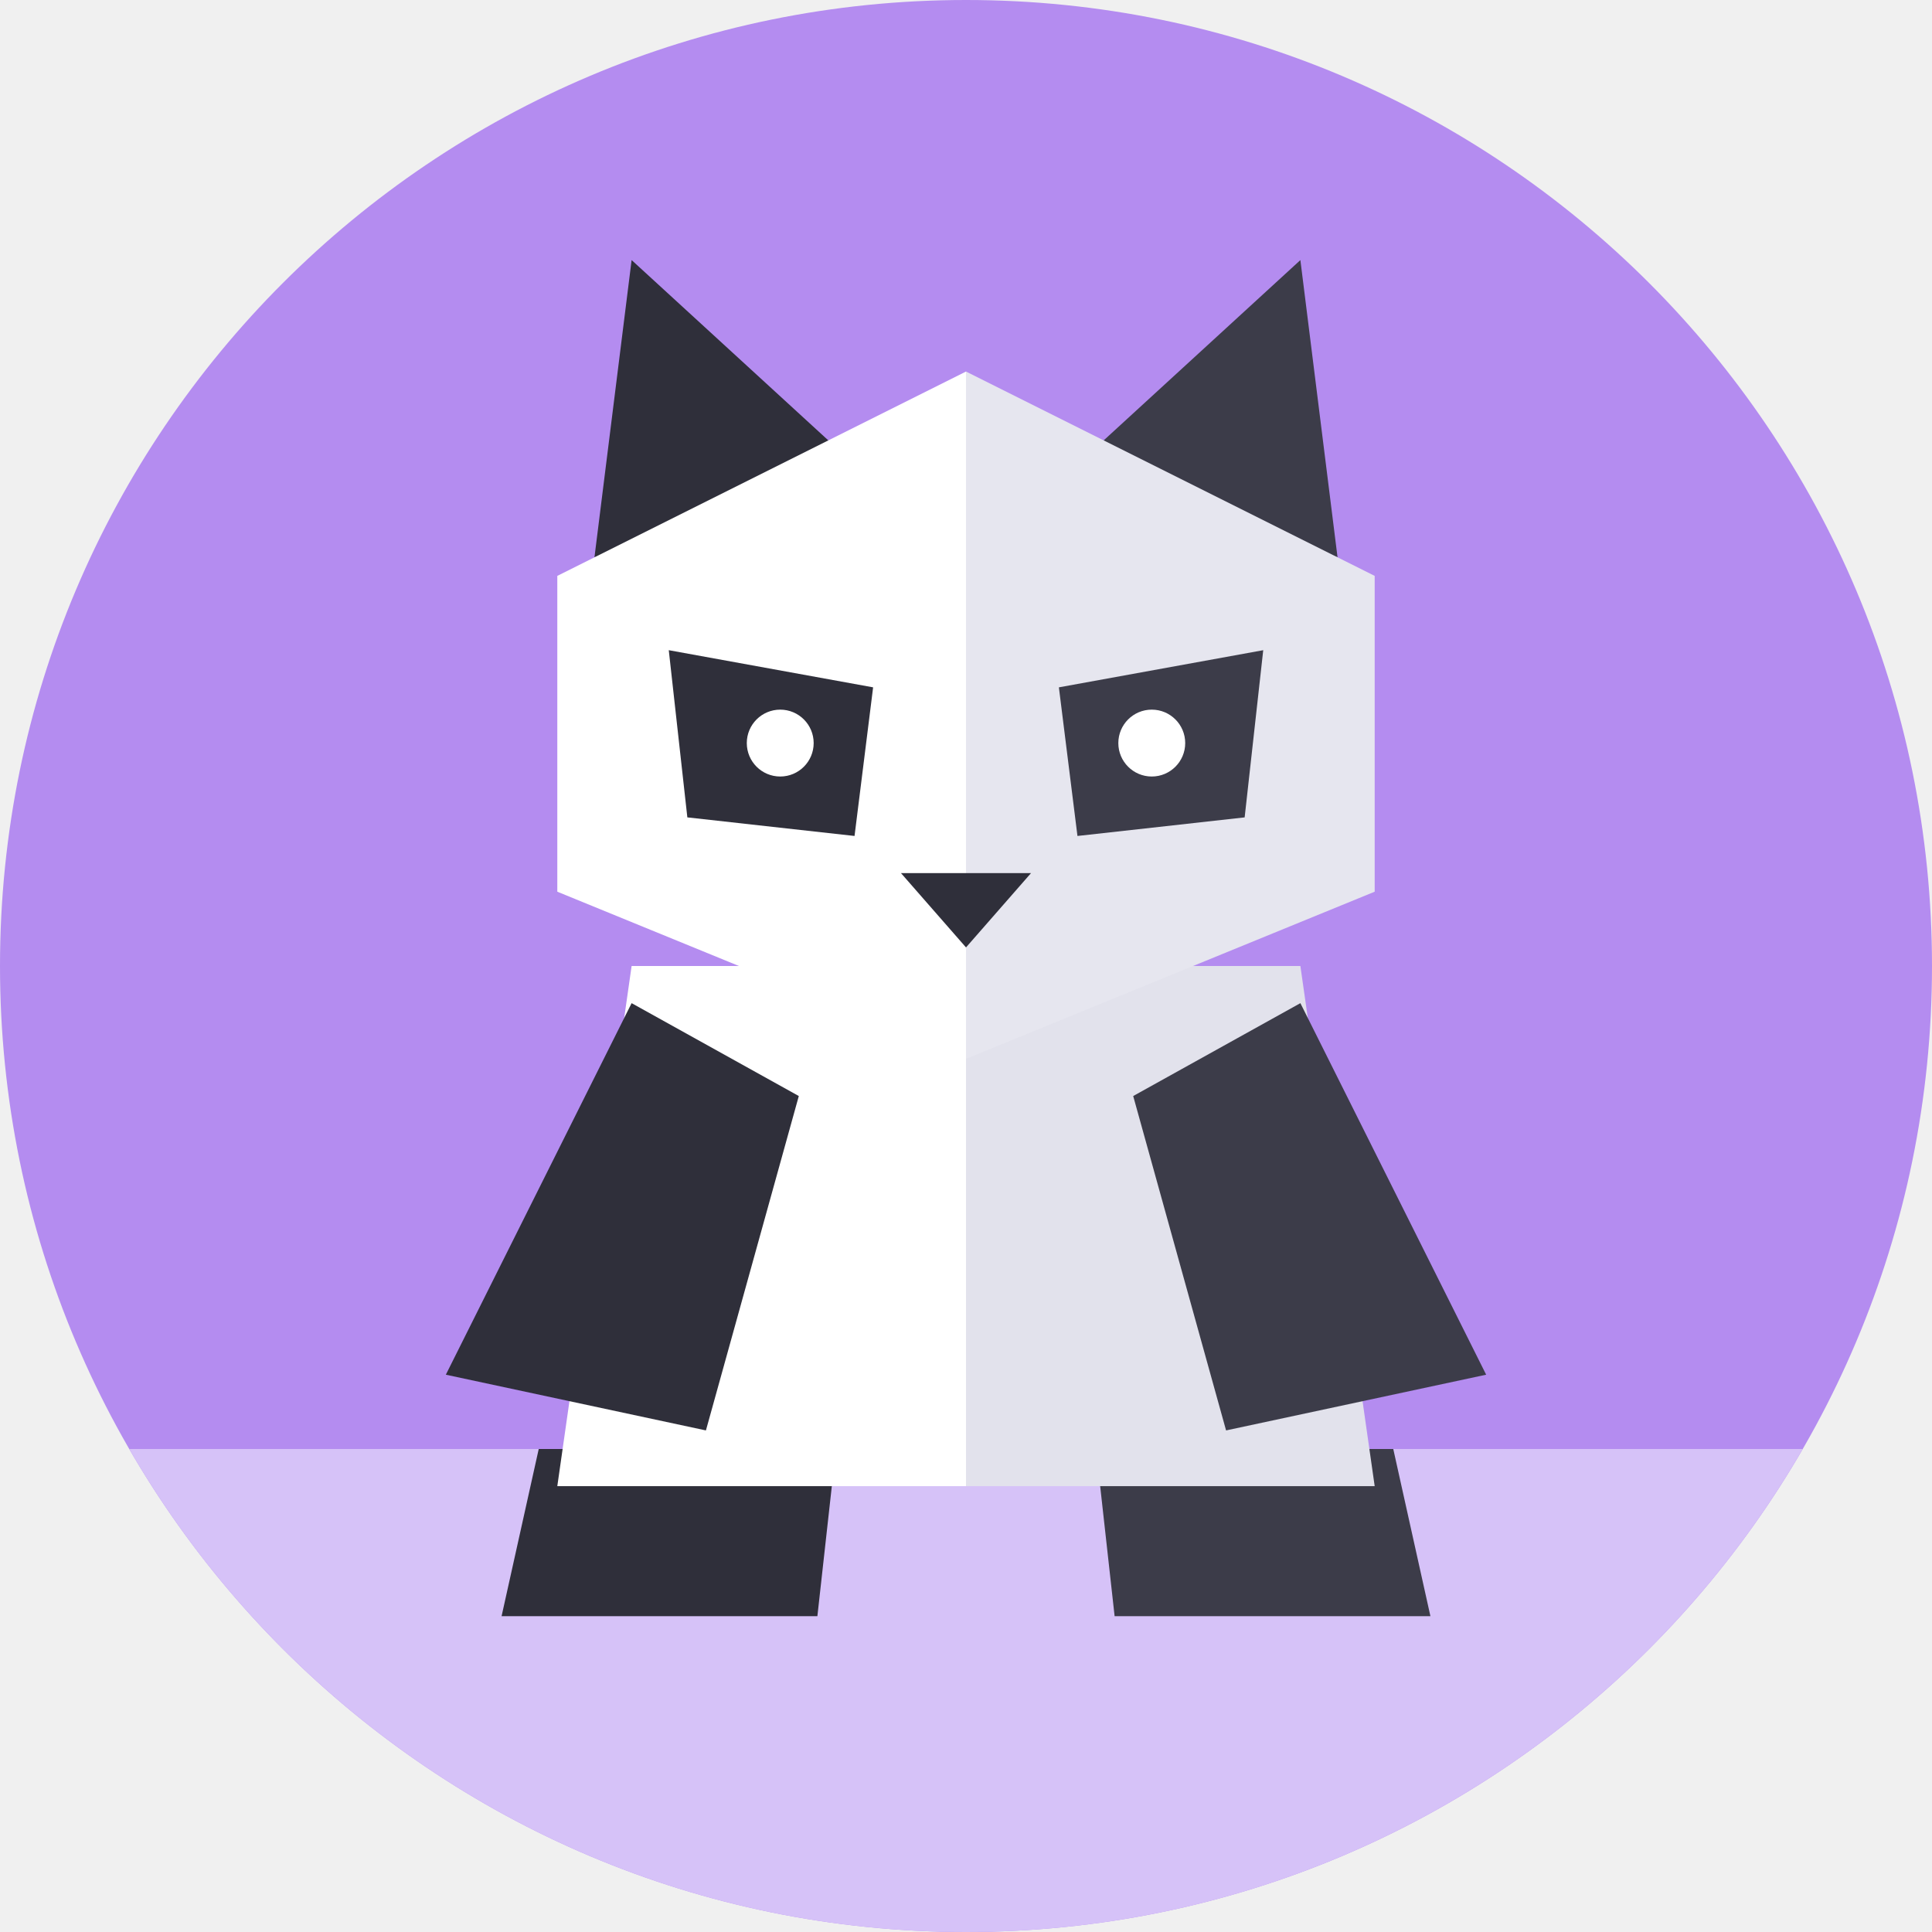
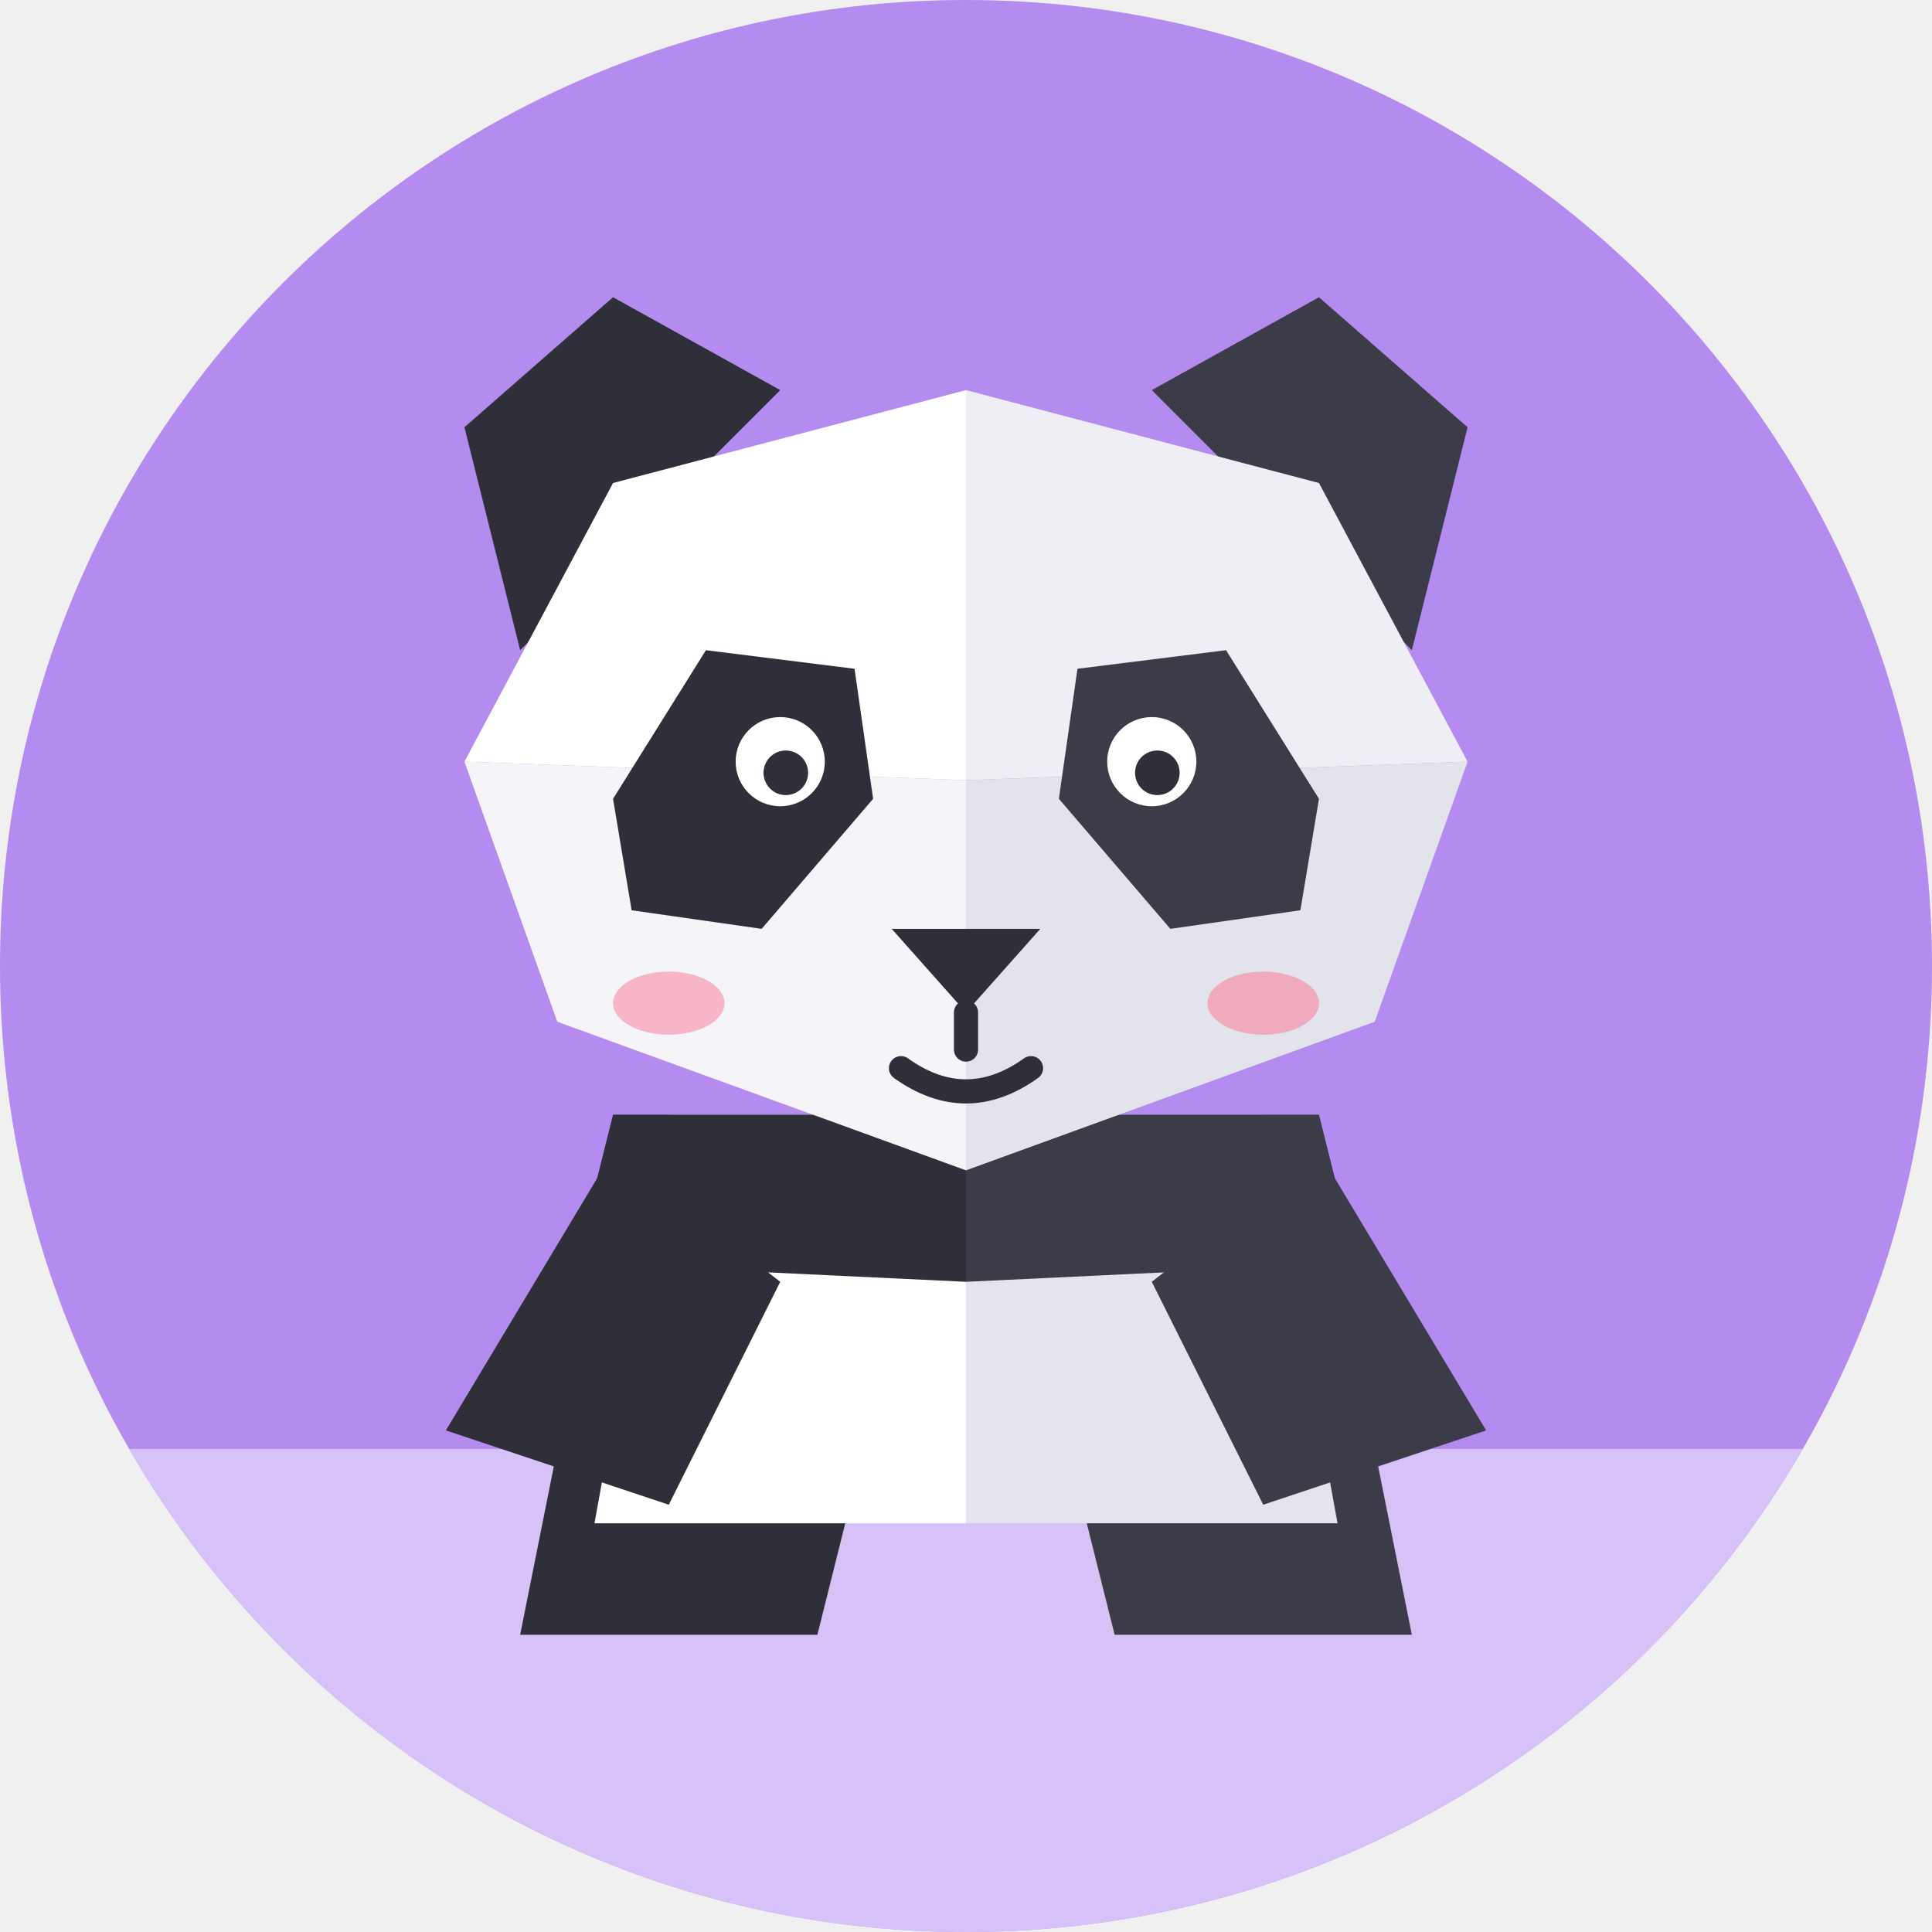
<svg xmlns="http://www.w3.org/2000/svg" viewBox="8 10 104 104">
  <defs>
    <clipPath id="c">
      <circle cx="60" cy="62" r="52" />
    </clipPath>
  </defs>
  <g clip-path="url(#c)" stroke-linejoin="round">
    <rect width="120" height="120" fill="#B48CF0" />
    <path d="M0 88 H120 V120 H0 Z" fill="#D6C2F8" />
-     <polygon points="37,88 35,97 52,97 53,88" fill="#2F2F3A" />
-     <polygon points="67,88 68,97 85,97 83,88" fill="#3C3C49" />
-     <polygon points="38,90 60,90 60,62 42,62" fill="#FFFFFF" />
-     <polygon points="60,90 82,90 78,62 60,62" fill="#E2E2EC" />
-     <polygon points="42,64 32,84 46,87 51,69" fill="#2F2F3A" />
-     <polygon points="78,64 88,84 74,87 69,69" fill="#3C3C49" />
-     <polygon points="40,40 42,24 54,35" fill="#2F2F3A" />
-     <polygon points="80,40 78,24 66,35" fill="#3C3C49" />
-     <polygon points="38,41 60,30 60,67 38,58" fill="#FFFFFF" />
-     <polygon points="60,30 82,41 82,58 60,67" fill="#E6E6EF" />
-     <polygon points="44,45 55,47 54,55 45,54" fill="#2F2F3A" />
-     <polygon points="76,45 65,47 66,55 75,54" fill="#3C3C49" />
-     <circle cx="50" cy="50" r="1.8" fill="#FFFFFF" />
-     <circle cx="70" cy="50" r="1.8" fill="#FFFFFF" />
-     <polygon points="56.5,57 63.5,57 60,61" fill="#2F2F3A" />
+     <polygon points="38,88 36,98 52,98 54,90" fill="#2F2F3A" />
+     <polygon points="82,88 84,98 68,98 66,90" fill="#3C3C49" />
+     <polygon points="40,92 60,92 60,70 44,70" fill="#FFFFFF" />
+     <polygon points="60,92 80,92 76,70 60,70" fill="#E4E4EC" />
+     <polygon points="41,70 60,70 60,79 39,78" fill="#2F2F3A" />
+     <polygon points="60,70 79,70 81,78 60,79" fill="#3C3C49" />
+     <polygon points="41,72 32,87 44,91 50,79" fill="#2F2F3A" />
+     <polygon points="79,72 88,87 76,91 70,79" fill="#3C3C49" />
+     <polygon points="36,45 33,33 41,26 50,31" fill="#2F2F3A" />
+     <polygon points="84,45 87,33 79,26 70,31" fill="#3C3C49" />
+     <polygon points="33,51 41,36 60,31 60,52" fill="#FFFFFF" />
+     <polygon points="60,31 79,36 87,51 60,52" fill="#EEEEF4" />
+     <polygon points="33,51 60,52 60,73 38,65" fill="#F5F5F9" />
+     <polygon points="87,51 60,52 60,73 82,65" fill="#E3E3EB" />
+     <polygon points="41,53 46,45 54,46 55,53 49,60 42,59" fill="#2F2F3A" />
+     <polygon points="79,53 74,45 66,46 65,53 71,60 78,59" fill="#3C3C49" />
+     <circle cx="50" cy="51" r="2.4" fill="#FFFFFF" />
+     <circle cx="70" cy="51" r="2.4" fill="#FFFFFF" />
+     <circle cx="50.3" cy="51.6" r="1.2" fill="#2F2F3A" />
+     <circle cx="70.3" cy="51.6" r="1.2" fill="#2F2F3A" />
+     <ellipse cx="44" cy="64" rx="3" ry="1.7" fill="#F6B6C8" />
+     <ellipse cx="76" cy="64" rx="3" ry="1.7" fill="#EFAABD" />
+     <polygon points="56,60 64,60 60,64.5" fill="#2F2F3A" />
+     <path d="M60 64.5 V66.5 M56.5 67.5 Q60 70 63.5 67.5" fill="none" stroke="#2F2F3A" stroke-width="1.3" stroke-linecap="round" />
  </g>
</svg>
